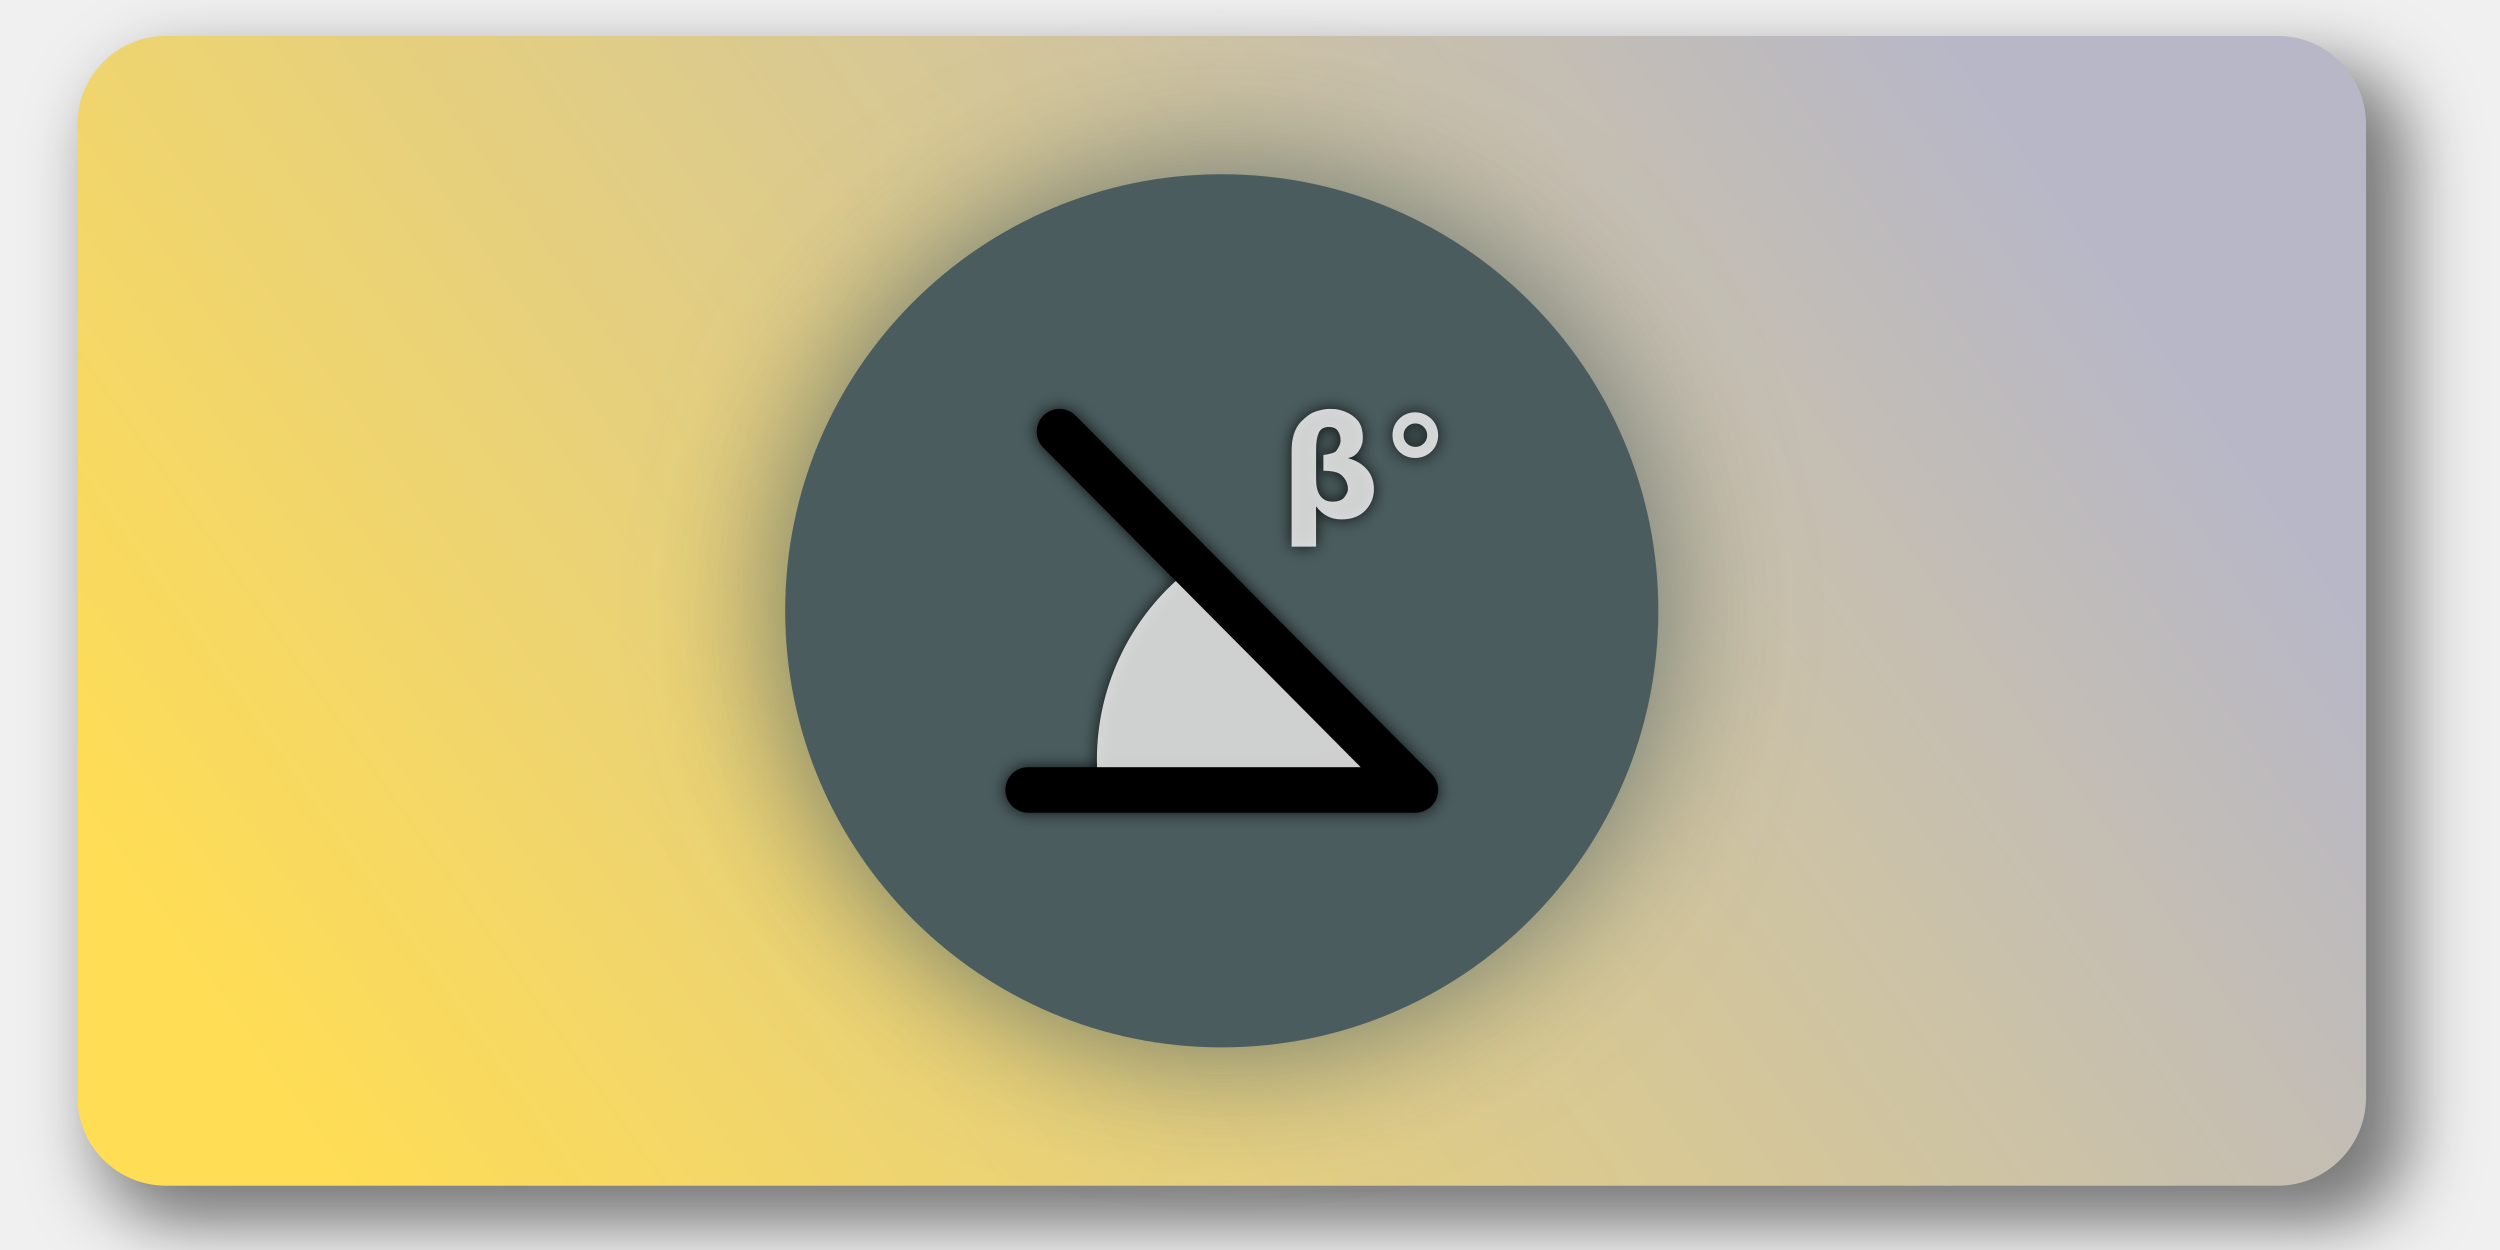
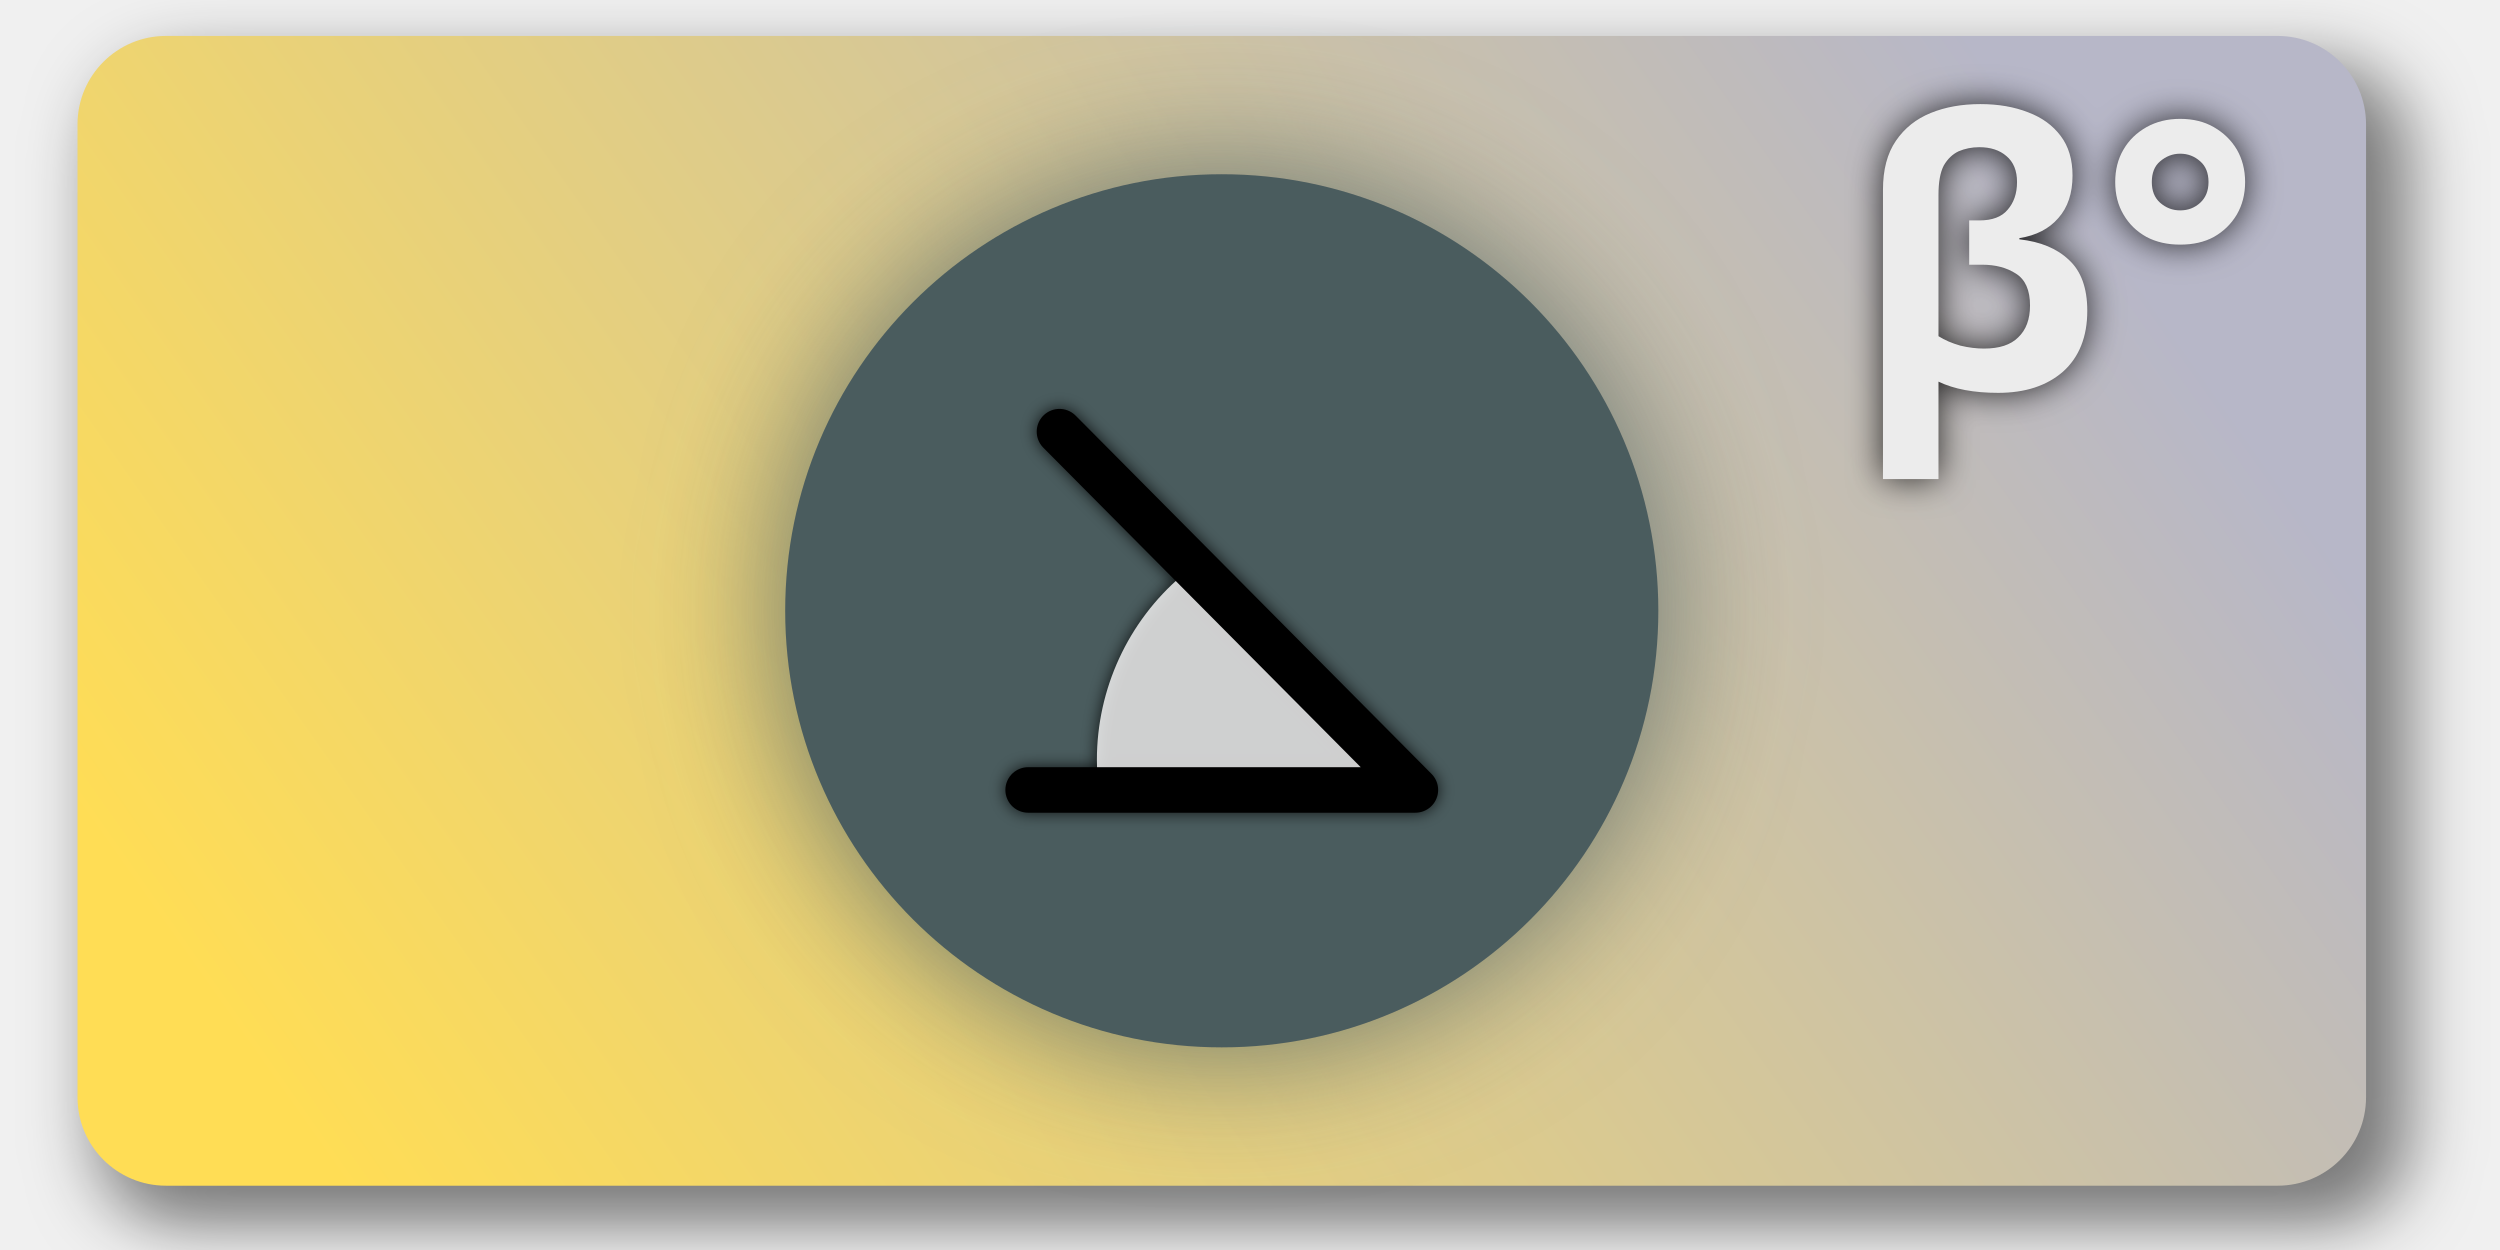
<svg xmlns="http://www.w3.org/2000/svg" xmlns:xlink="http://www.w3.org/1999/xlink" width="250" height="125" viewBox="0 0 66.146 33.073" version="1.1" id="svg5">
  <defs id="defs2">
    <linearGradient id="linearGradient13774">
      <stop style="stop-color:#b7b7c8;stop-opacity:1;" offset="0" id="stop13770" />
      <stop style="stop-color:#ffdd55;stop-opacity:1;" offset="1" id="stop13772" />
    </linearGradient>
    <filter style="color-interpolation-filters:sRGB" id="filter13127" x="-0.036" y="-0.072" width="1.072" height="1.143">
      <feGaussianBlur stdDeviation="0.919" id="feGaussianBlur13129" />
    </filter>
    <linearGradient xlink:href="#linearGradient13774" id="linearGradient13776" x1="52.154" y1="0.951" x2="9.016" y2="31.372" gradientUnits="userSpaceOnUse" gradientTransform="translate(0.5291667,0.5291667)" />
    <filter style="color-interpolation-filters:sRGB" id="filter13799" x="-0.192" y="-0.192" width="1.384" height="1.384">
      <feGaussianBlur stdDeviation="1.848" id="feGaussianBlur13801" />
    </filter>
    <filter style="color-interpolation-filters:sRGB" id="filter8596" x="-0.064" y="-0.089" width="1.128" height="1.179">
      <feGaussianBlur stdDeviation="0.209" id="feGaussianBlur8598" />
    </filter>
    <filter style="color-interpolation-filters:sRGB" id="filter8600" x="-0.108" y="-0.116" width="1.216" height="1.233">
      <feGaussianBlur stdDeviation="0.209" id="feGaussianBlur8602" />
    </filter>
-     <filter style="color-interpolation-filters:sRGB" id="filter8604" x="-0.23" y="-0.138" width="1.461" height="1.276">
-       <feGaussianBlur stdDeviation="0.209" id="feGaussianBlur8606" />
-     </filter>
-     <filter style="color-interpolation-filters:sRGB" id="filter8608" x="-0.416" y="-0.416" width="1.832" height="1.832">
-       <feGaussianBlur stdDeviation="0.209" id="feGaussianBlur8610" />
+     <filter style="color-interpolation-filters:sRGB" id="filter6814" x="-0.105" y="-0.111" width="1.21" height="1.223">
+       <feGaussianBlur stdDeviation="0.45" id="feGaussianBlur6816" />
    </filter>
  </defs>
  <g id="layer1">
    <rect style="display:inline;opacity:0.5;fill:#000000;fill-opacity:1;stroke-width:0.556;stroke-linecap:round;stroke-linejoin:round;filter:url(#filter13127)" id="rect13119" width="61.139" height="30.78" x="2.58" y="1.667" ry="2.367" />
    <rect style="display:inline;fill:url(#linearGradient13776);fill-opacity:1;stroke-width:0.55;stroke-linecap:round;stroke-linejoin:round" id="rect1946" width="60.551" height="30.421" x="2.58" y="1.48" ry="2.34" transform="translate(-0.5291667,-0.5291667)" />
    <g id="g8655" transform="translate(-0.5291667,-0.5291667)">
      <circle style="display:inline;opacity:0.8;fill:#4a5c5e;fill-opacity:1;stroke:none;stroke-width:0.499;stroke-linecap:round;stroke-linejoin:round;filter:url(#filter13799)" id="circle13797" cx="32.855" cy="16.69" r="11.551" />
      <circle style="display:inline;fill:#4a5c5e;fill-opacity:1;stroke:none;stroke-width:0.499;stroke-linecap:round;stroke-linejoin:round" id="path1207" cx="32.855" cy="16.69" r="11.551" />
      <path id="path6910" style="display:inline;opacity:0.8;fill:#000000;stroke:none;stroke-width:1.204;stroke-linecap:round;stroke-linejoin:round;stroke-dasharray:none;filter:url(#filter8596)" d="m 31.796,15.762 a 6.367,6.397 0 0 0 -2.245,4.87 6.367,6.397 0 0 0 0.048,0.751 h 7.781 z" />
      <path style="display:inline;opacity:0.8;fill:none;stroke:#000000;stroke-width:1.204;stroke-linecap:round;stroke-linejoin:round;stroke-dasharray:none;filter:url(#filter8600)" d="M 27.732,21.43 H 37.978 L 28.561,11.95" id="path6908" />
-       <path d="m 35.885,12.458 q 0.114,-0.158 0.114,-0.27 0,-0.154 -0.073,-0.257 -0.071,-0.105 -0.236,-0.105 -0.198,0 -0.268,0.154 -0.071,0.152 -0.071,0.441 v 0.787 q 0,0.288 0.111,0.442 0.112,0.152 0.321,0.152 0.232,0 0.321,-0.123 0.089,-0.123 0.089,-0.198 0,-0.259 -0.214,-0.413 -0.116,-0.078 -0.435,-0.085 V 12.569 q 0.296,-0.045 0.341,-0.111 z m -1.182,2.535 v -2.538 q 0,-0.509 0.25,-0.769 0.207,-0.216 0.408,-0.276 0.201,-0.062 0.341,-0.062 0.14,0.002 0.161,0.005 0.372,0.058 0.58,0.292 0.145,0.16 0.145,0.486 0,0.167 -0.1,0.317 -0.121,0.185 -0.303,0.199 0.268,0.073 0.435,0.225 0.261,0.234 0.261,0.6 0,0.323 -0.227,0.562 -0.227,0.238 -0.635,0.238 -0.408,0 -0.669,-0.346 v 1.066 z" id="path8576" style="font-weight:bold;font-size:3.713px;-inkscape-font-specification:'sans-serif, Bold';display:inline;opacity:0.8;fill:#000000;stroke-width:1.204;stroke-linecap:round;stroke-linejoin:round;stroke-dasharray:none;filter:url(#filter8604)" />
-       <path d="m 37.978,11.733 q -0.131,0 -0.221,0.091 -0.091,0.091 -0.091,0.221 0,0.131 0.089,0.219 0.091,0.089 0.223,0.089 0.131,0 0.221,-0.089 0.091,-0.091 0.091,-0.219 0,-0.131 -0.092,-0.221 -0.091,-0.091 -0.219,-0.091 z m 0,-0.294 q 0.12,0 0.23,0.047 0.111,0.045 0.198,0.131 0.085,0.087 0.129,0.196 0.045,0.109 0.045,0.232 0,0.121 -0.045,0.232 -0.044,0.109 -0.125,0.19 -0.087,0.087 -0.199,0.134 -0.112,0.045 -0.236,0.045 -0.256,0 -0.43,-0.172 -0.172,-0.174 -0.172,-0.43 0,-0.256 0.174,-0.43 0.176,-0.176 0.432,-0.176 z" id="path8578" style="font-weight:bold;font-size:3.713px;-inkscape-font-specification:'sans-serif, Bold';display:inline;opacity:0.8;fill:#000000;stroke-width:1.204;stroke-linecap:round;stroke-linejoin:round;stroke-dasharray:none;filter:url(#filter8608)" />
-       <path d="m 35.885,12.458 q 0.114,-0.158 0.114,-0.27 0,-0.154 -0.073,-0.257 -0.071,-0.105 -0.236,-0.105 -0.198,0 -0.268,0.154 -0.071,0.152 -0.071,0.441 v 0.787 q 0,0.288 0.111,0.442 0.112,0.152 0.321,0.152 0.232,0 0.321,-0.123 0.089,-0.123 0.089,-0.198 0,-0.259 -0.214,-0.413 -0.116,-0.078 -0.435,-0.085 V 12.569 q 0.296,-0.045 0.341,-0.111 z m -1.182,2.535 v -2.538 q 0,-0.509 0.25,-0.769 0.207,-0.216 0.408,-0.276 0.201,-0.062 0.341,-0.062 0.14,0.002 0.161,0.005 0.372,0.058 0.58,0.292 0.145,0.16 0.145,0.486 0,0.167 -0.1,0.317 -0.121,0.185 -0.303,0.199 0.268,0.073 0.435,0.225 0.261,0.234 0.261,0.6 0,0.323 -0.227,0.562 -0.227,0.238 -0.635,0.238 -0.408,0 -0.669,-0.346 v 1.066 z" id="path8582" style="font-weight:bold;font-size:3.713px;-inkscape-font-specification:'sans-serif, Bold';display:inline;opacity:0.8;fill:#ffffff;stroke-width:1.204;stroke-linecap:round;stroke-linejoin:round" />
-       <path d="m 37.978,11.733 q -0.131,0 -0.221,0.091 -0.091,0.091 -0.091,0.221 0,0.131 0.089,0.219 0.091,0.089 0.223,0.089 0.131,0 0.221,-0.089 0.091,-0.091 0.091,-0.219 0,-0.131 -0.092,-0.221 -0.091,-0.091 -0.219,-0.091 z m 0,-0.294 q 0.12,0 0.23,0.047 0.111,0.045 0.198,0.131 0.085,0.087 0.129,0.196 0.045,0.109 0.045,0.232 0,0.121 -0.045,0.232 -0.044,0.109 -0.125,0.19 -0.087,0.087 -0.199,0.134 -0.112,0.045 -0.236,0.045 -0.256,0 -0.43,-0.172 -0.172,-0.174 -0.172,-0.43 0,-0.256 0.174,-0.43 0.176,-0.176 0.432,-0.176 z" id="path8584" style="font-weight:bold;font-size:3.713px;-inkscape-font-specification:'sans-serif, Bold';display:inline;opacity:0.8;fill:#ffffff;stroke-width:1.204;stroke-linecap:round;stroke-linejoin:round" />
      <path id="path8588" style="display:inline;opacity:0.8;fill:#ffffff;stroke:none;stroke-width:1.204;stroke-linecap:round;stroke-linejoin:round;stroke-dasharray:none" d="m 31.796,15.762 a 6.367,6.397 0 0 0 -2.245,4.87 6.367,6.397 0 0 0 0.048,0.751 h 7.781 z" />
      <path style="display:inline;opacity:1;fill:none;stroke:#000000;stroke-width:1.204;stroke-linecap:round;stroke-linejoin:round;stroke-dasharray:none" d="M 27.732,21.43 H 37.978 L 28.561,11.95" id="path8590" />
    </g>
+     <text xml:space="preserve" style="font-style:normal;font-variant:normal;font-weight:bold;font-stretch:normal;font-size:9.878px;font-family:sans-serif;-inkscape-font-specification:'sans-serif, Bold';font-variant-ligatures:normal;font-variant-caps:normal;font-variant-numeric:normal;font-variant-east-asian:normal;opacity:0.8;fill:#000000;stroke-width:1.204;stroke-linecap:round;stroke-linejoin:round;filter:url(#filter6814)" x="49.054" y="10.301" id="text6812">
+       <tspan id="tspan6810" style="stroke-width:1.204" x="49.054" y="10.301">β°</tspan>
+     </text>
+     <text xml:space="preserve" style="font-style:normal;font-variant:normal;font-weight:bold;font-stretch:normal;font-size:9.878px;font-family:sans-serif;-inkscape-font-specification:'sans-serif, Bold';font-variant-ligatures:normal;font-variant-caps:normal;font-variant-numeric:normal;font-variant-east-asian:normal;opacity:1;fill:#ececec;stroke-width:1.204;stroke-linecap:round;stroke-linejoin:round" x="49.054" y="10.301" id="text6820">
+       <tspan id="tspan6818" style="stroke-width:1.204;fill:#ececec" x="49.054" y="10.301">β°</tspan>
+     </text>
  </g>
</svg>
